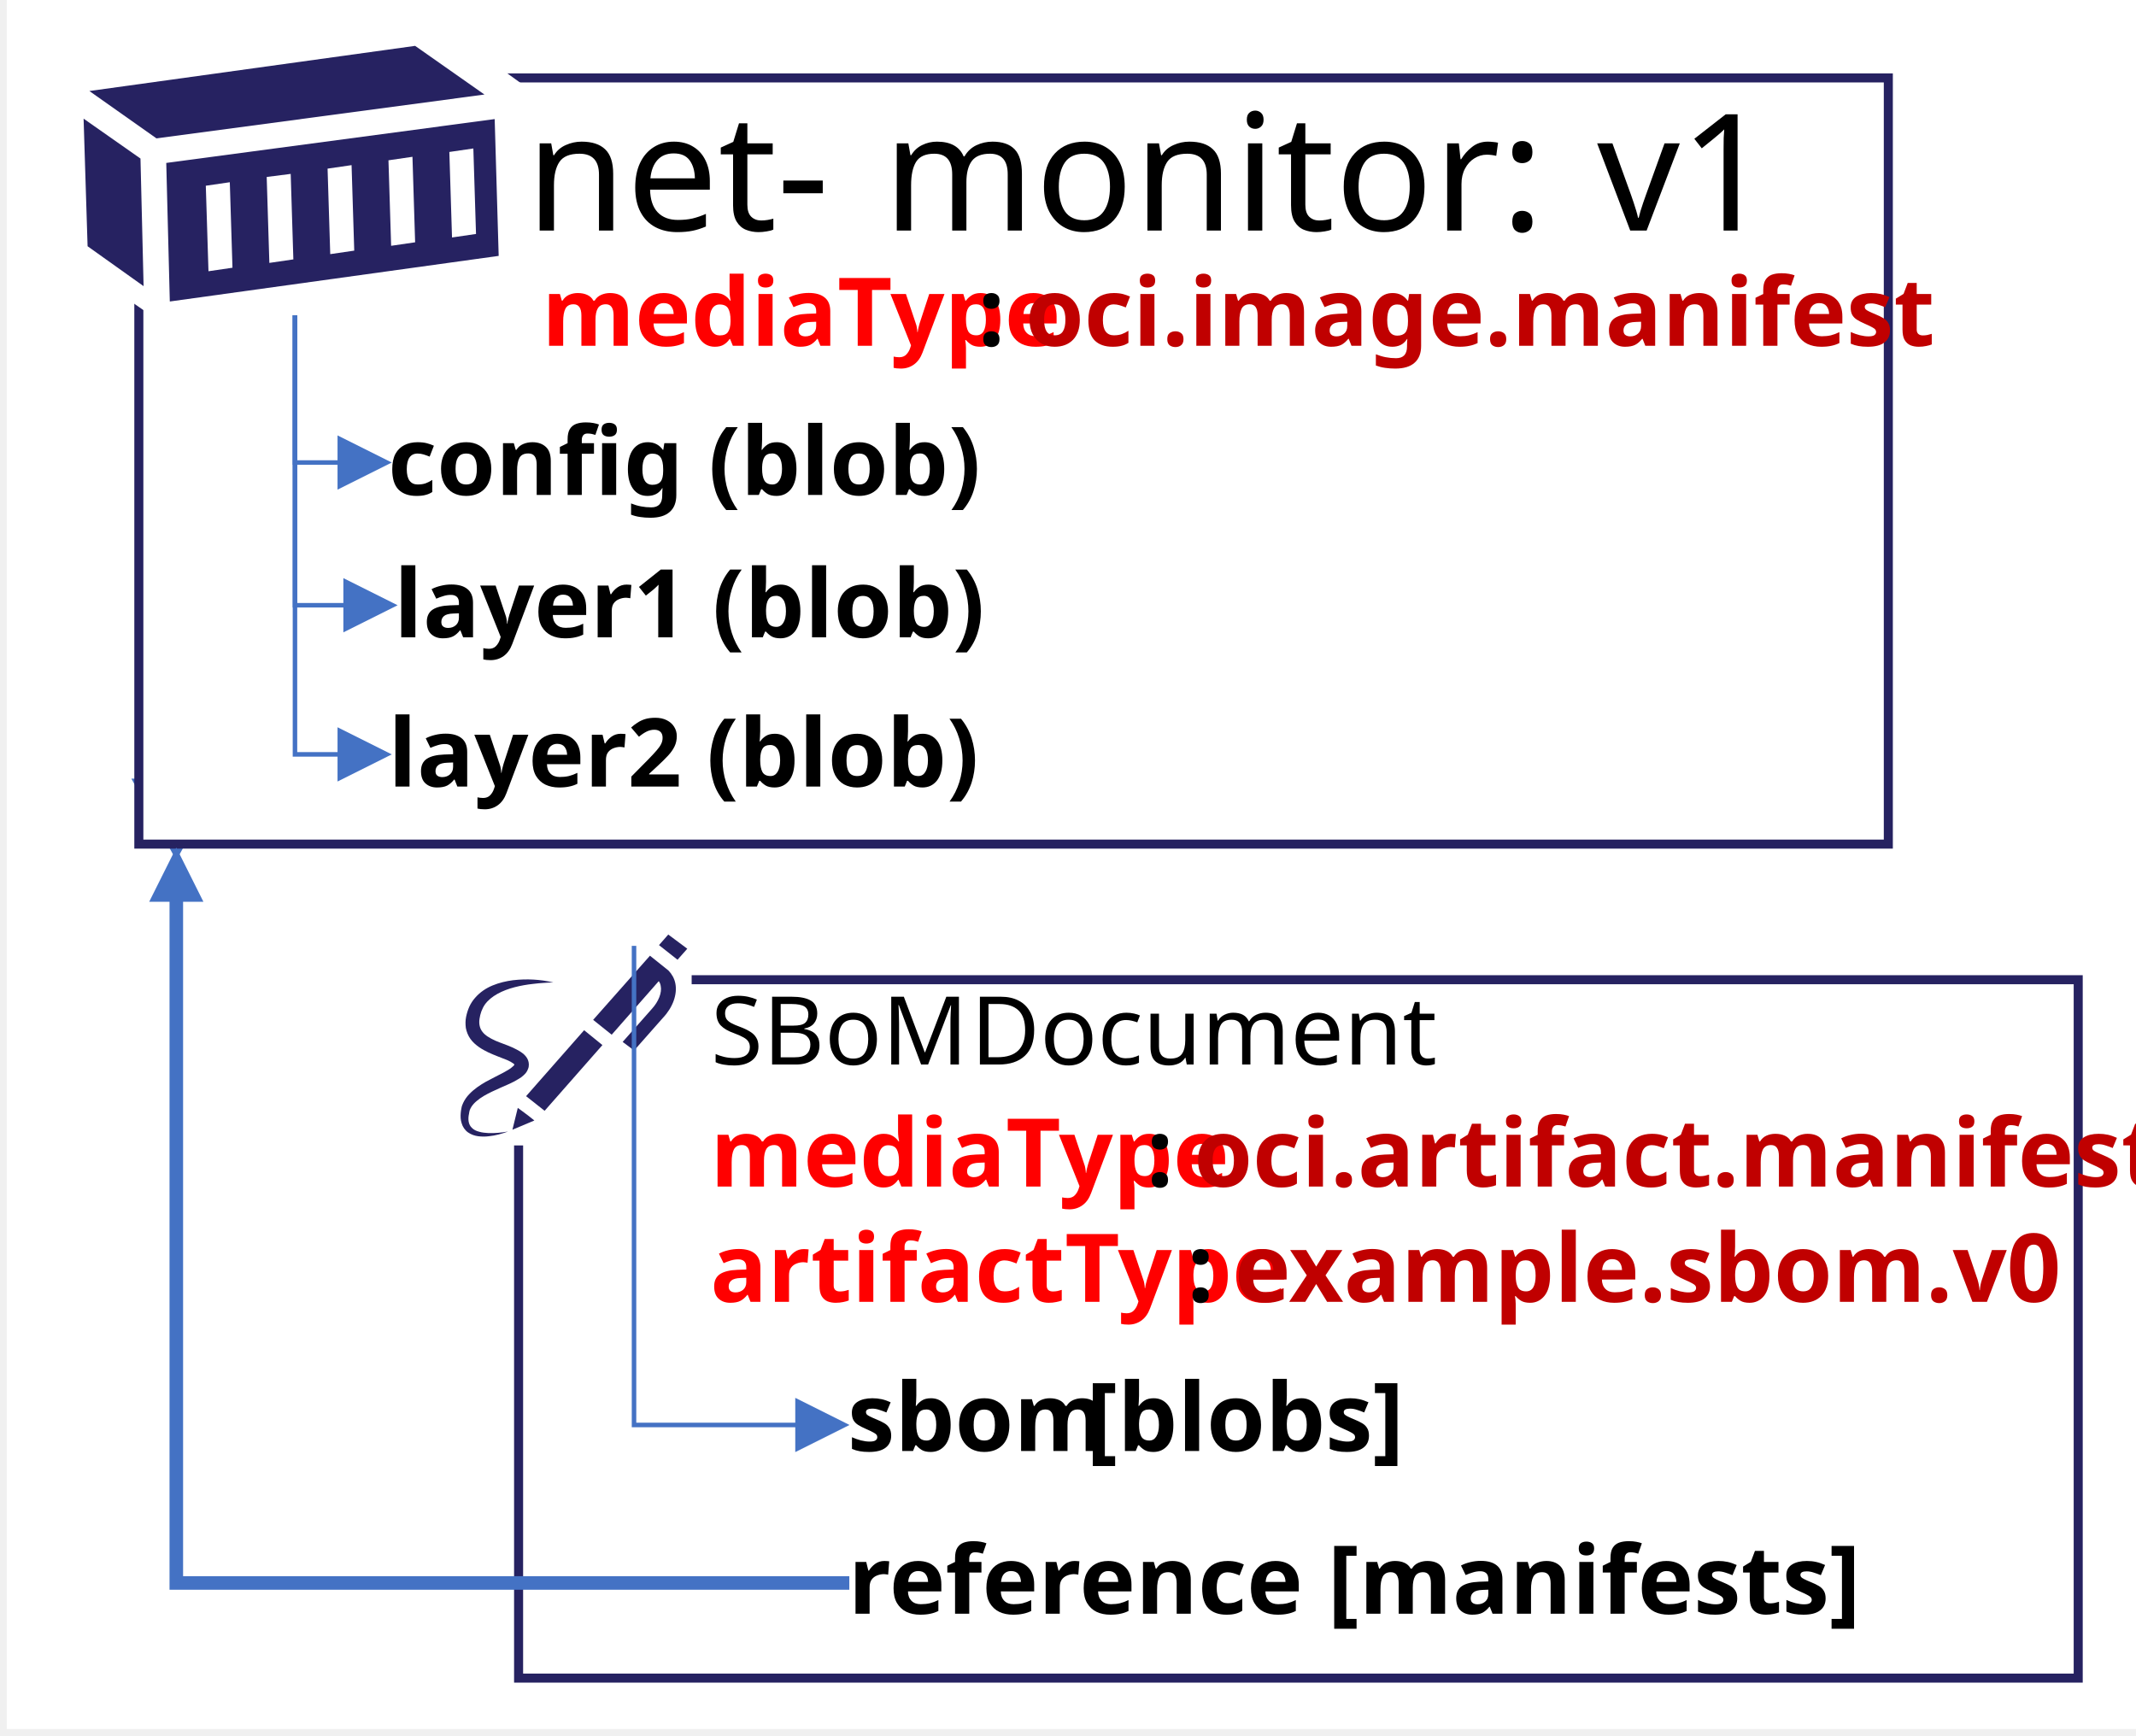
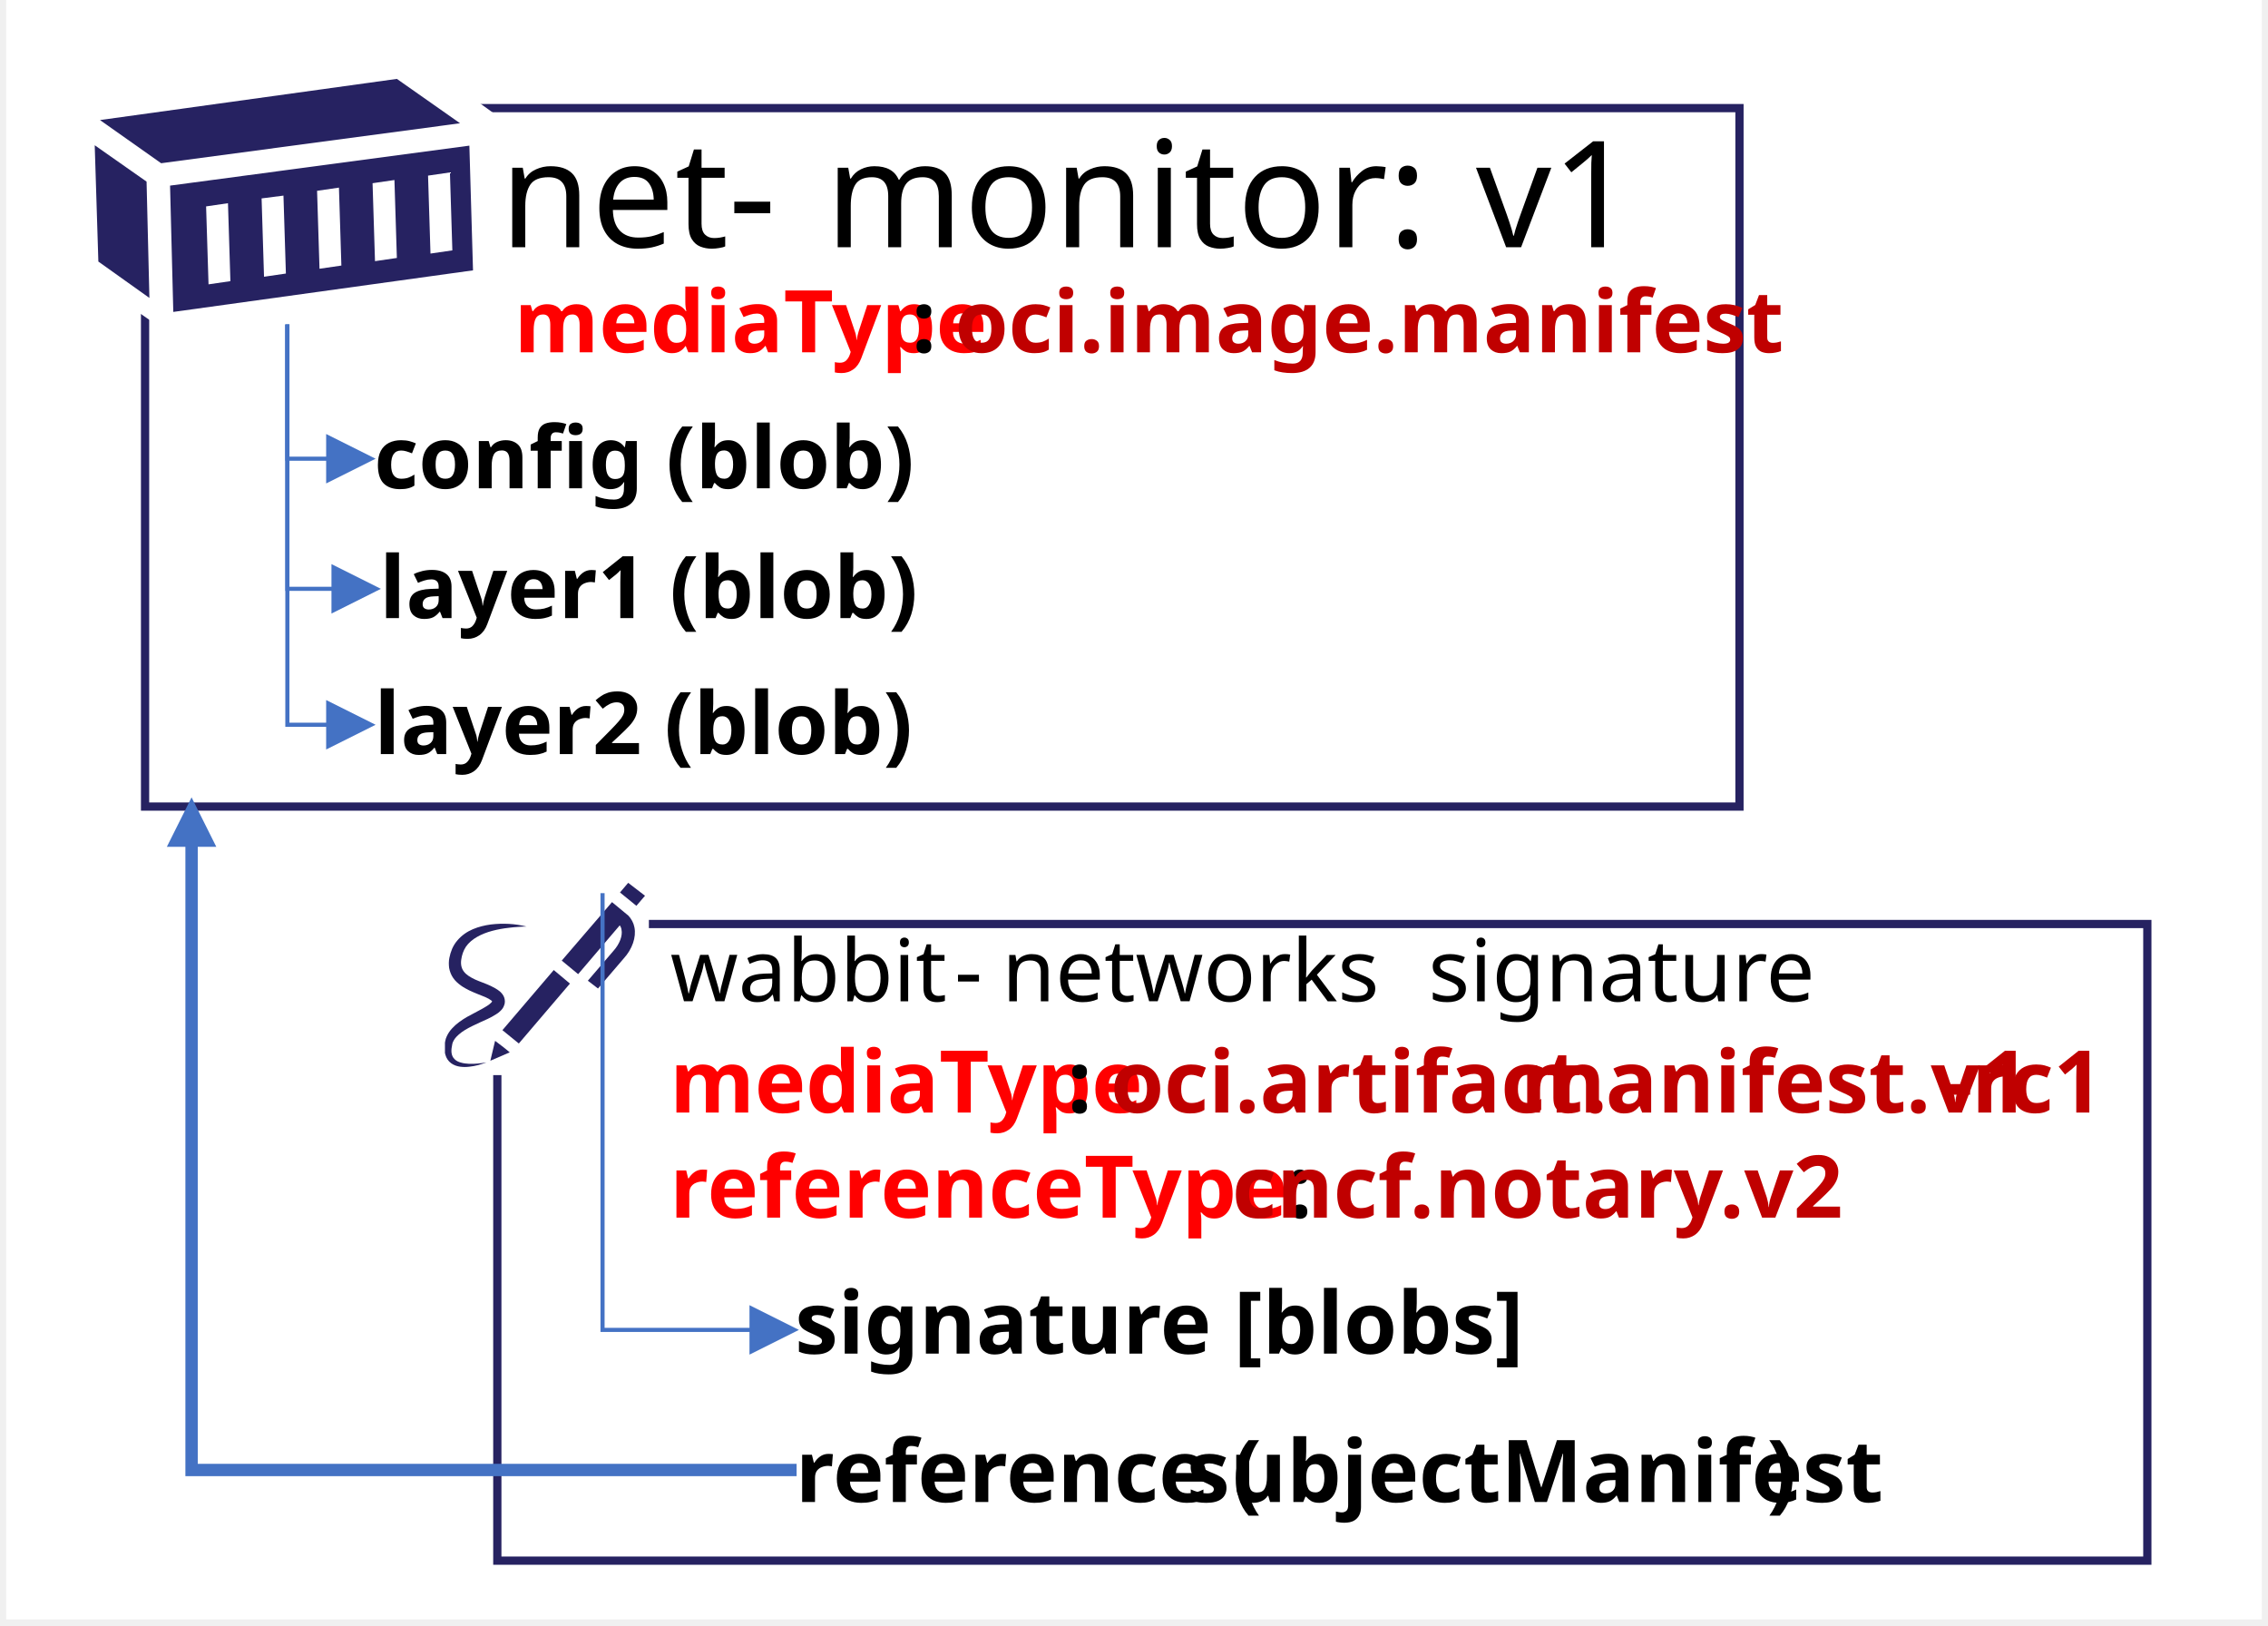
- <svg xmlns="http://www.w3.org/2000/svg" width="315" height="256" overflow="hidden">
+ <svg xmlns="http://www.w3.org/2000/svg" width="367" height="263" overflow="hidden">
  <defs>
    <clipPath id="clip0">
-       <rect x="557" y="303" width="315" height="256" />
+       <rect x="503" y="20" width="367" height="263" />
    </clipPath>
    <clipPath id="clip1">
-       <rect x="569" y="307" width="62" height="42" />
+       <rect x="518" y="30" width="62" height="42" />
    </clipPath>
    <clipPath id="clip2">
-       <rect x="569" y="307" width="62" height="42" />
+       <rect x="518" y="30" width="62" height="42" />
    </clipPath>
    <clipPath id="clip3">
-       <rect x="569" y="297" width="62" height="62" />
+       <rect x="518" y="20" width="62" height="62" />
    </clipPath>
    <clipPath id="clip4">
-       <rect x="625" y="440" width="34" height="33" />
+       <rect x="575" y="162" width="33" height="33" />
    </clipPath>
    <clipPath id="clip5">
-       <rect x="625" y="440" width="34" height="33" />
+       <rect x="575" y="162" width="33" height="33" />
    </clipPath>
    <clipPath id="clip6">
-       <rect x="624" y="440" width="36" height="33" />
+       <rect x="574" y="162" width="35" height="33" />
    </clipPath>
    <clipPath id="clip7">
-       <rect x="624" y="440" width="36" height="33" />
+       <rect x="574" y="162" width="35" height="33" />
    </clipPath>
    <clipPath id="clip8">
-       <rect x="624" y="440" width="35" height="33" />
+       <rect x="574" y="162" width="34" height="33" />
    </clipPath>
    <clipPath id="clip9">
-       <rect x="624" y="440" width="35" height="33" />
+       <rect x="574" y="162" width="34" height="33" />
    </clipPath>
    <clipPath id="clip10">
-       <rect x="624" y="440" width="35" height="33" />
+       <rect x="574" y="162" width="34" height="33" />
    </clipPath>
    <clipPath id="clip11">
-       <rect x="624" y="440" width="35" height="33" />
+       <rect x="574" y="162" width="34" height="33" />
    </clipPath>
  </defs>
-   <g clip-path="url(#clip0)" transform="translate(-557 -303)">
-     <rect x="558" y="303" width="314" height="255" fill="#FFFFFF" />
-     <path d="M588.5 418.5 583 428.5 577.5 418.5Z" stroke="#4472C4" stroke-width="1.333" stroke-miterlimit="8" fill="none" fill-rule="evenodd" />
-     <path d="M577.475 314.492 835.475 314.492 835.475 427.492 577.475 427.492Z" stroke="#262261" stroke-width="1.333" stroke-miterlimit="8" fill="#FFFFFF" fill-rule="evenodd" />
-     <text font-family="Consolas,Consolas_MSFontService,sans-serif" font-weight="400" font-size="24" transform="translate(634.536 337)">net-<tspan font-size="24" x="52.667" y="0">monitor:</tspan>
+   <g clip-path="url(#clip0)" transform="translate(-503 -20)">
+     <rect x="504" y="20" width="365" height="262" fill="#FFFFFF" />
+     <path d="M526.475 37.492 784.475 37.492 784.475 150.492 526.475 150.492Z" stroke="#262261" stroke-width="1.333" stroke-miterlimit="8" fill="#FFFFFF" fill-rule="evenodd" />
+     <text font-family="Consolas,Consolas_MSFontService,sans-serif" font-weight="400" font-size="24" transform="translate(583.842 60)">net-<tspan font-size="24" x="52.667" y="0">monitor:</tspan>
      <tspan font-size="24" x="158" y="0">v1</tspan>
    </text>
-     <path d="M622.349 306.992 635.438 316.436C635.621 324.886 635.793 333.335 635.977 341.785L578.523 348.992 567.031 341.039C566.848 332.424 567.203 322.815 567.031 314.199L622.349 306.992Z" fill="#FFFFFF" fill-rule="evenodd" />
+     <path d="M571.349 29.992 584.438 39.436C584.621 47.886 584.793 56.335 584.977 64.785L527.523 71.992 516.031 64.04C515.848 55.425 516.203 45.815 516.031 37.2L571.349 29.992Z" fill="#FFFFFF" fill-rule="evenodd" />
    <g clip-path="url(#clip1)">
      <g clip-path="url(#clip2)">
        <g clip-path="url(#clip3)">
-           <path d="M60.724 43.328 60.142 23.151 12.352 29.618 12.869 50.053 60.724 43.328ZM57.038 27.484 57.426 40.094 53.934 40.612 53.545 28.001 57.038 27.484ZM48.178 28.713 48.566 41.323 45.074 41.84 44.686 29.23 48.178 28.713ZM39.318 29.942 39.706 42.552 36.214 43.069 35.826 30.459 39.318 29.942ZM30.459 31.235 30.847 43.845 27.355 44.362 26.967 31.688 30.459 31.235ZM21.599 32.464 21.987 45.074 18.495 45.591 18.107 32.981 21.599 32.464Z" fill="#262261" transform="matrix(1.01346 0 0 1 569 297.412)" />
-           <path d="M0.905 41.905 9.054 47.79 8.601 28.971 0.323 23.087Z" fill="#262261" transform="matrix(1.01346 0 0 1 569 297.412)" />
-           <path d="M58.654 19.53 48.566 12.352 1.164 19.012 10.929 25.997Z" fill="#262261" transform="matrix(1.01346 0 0 1 569 297.412)" />
+           <path d="M60.724 43.328 60.142 23.151 12.352 29.618 12.869 50.053 60.724 43.328ZM57.038 27.484 57.426 40.094 53.934 40.612 53.545 28.001 57.038 27.484ZM48.178 28.713 48.566 41.323 45.074 41.84 44.686 29.23 48.178 28.713ZM39.318 29.942 39.706 42.552 36.214 43.069 35.826 30.459 39.318 29.942ZM30.459 31.235 30.847 43.845 27.355 44.362 26.967 31.688 30.459 31.235ZM21.599 32.464 21.987 45.074 18.495 45.591 18.107 32.981 21.599 32.464Z" fill="#262261" transform="matrix(1.01346 0 0 1 518 20.4118)" />
+           <path d="M0.905 41.905 9.054 47.79 8.601 28.971 0.323 23.087Z" fill="#262261" transform="matrix(1.01346 0 0 1 518 20.4118)" />
+           <path d="M58.654 19.53 48.566 12.352 1.164 19.012 10.929 25.997Z" fill="#262261" transform="matrix(1.01346 0 0 1 518 20.4118)" />
        </g>
      </g>
    </g>
-     <text font-family="Calibri,Calibri_MSFontService,sans-serif" font-weight="700" font-size="14" transform="translate(615.081 397)">layer1 (blob)<tspan font-size="14" x="-0.86" y="22">layer2 (blob)</tspan>
+     <text font-family="Calibri,Calibri_MSFontService,sans-serif" font-weight="700" font-size="14" transform="translate(564.387 120)">layer1 (blob)<tspan font-size="14" x="-0.86" y="22">layer2 (blob)</tspan>
    </text>
-     <path d="M608.97 392.597 600.167 392.597 600.167 349.5 600.833 349.5 600.833 392.264 600.5 391.93 608.97 391.93ZM607.637 388.264 615.637 392.264 607.637 396.264Z" fill="#4472C4" />
-     <path d="M608.11 414.592 600.167 414.592 600.167 349.5 600.833 349.5 600.833 414.259 600.5 413.925 608.11 413.925ZM606.777 410.259 614.777 414.259 606.777 418.259Z" fill="#4472C4" />
-     <text font-family="Calibri,Calibri_MSFontService,sans-serif" font-weight="700" font-size="14" transform="translate(614.221 376)">config (blob)</text>
-     <path d="M608.11 371.548 600.167 371.548 600.167 349.5 600.833 349.5 600.833 371.215 600.5 370.881 608.11 370.881ZM606.777 367.215 614.777 371.215 606.777 375.215Z" fill="#4472C4" />
-     <text fill="#FF0000" font-family="Calibri,Calibri_MSFontService,sans-serif" font-weight="700" font-size="14" transform="translate(636.88 354)">mediaType<tspan fill="#000000" font-size="14" x="64.333" y="0">: </tspan>
+     <path d="M557.97 115.597 549.167 115.597 549.167 72.5 549.833 72.5 549.833 115.264 549.5 114.93 557.97 114.93ZM556.637 111.264 564.637 115.264 556.637 119.264Z" fill="#4472C4" />
+     <path d="M557.11 137.592 549.167 137.592 549.167 72.5 549.833 72.5 549.833 137.259 549.5 136.925 557.11 136.925ZM555.777 133.259 563.777 137.259 555.777 141.259Z" fill="#4472C4" />
+     <text font-family="Calibri,Calibri_MSFontService,sans-serif" font-weight="700" font-size="14" transform="translate(563.527 99)">config (blob)</text>
+     <path d="M557.11 94.548 549.167 94.548 549.167 72.5 549.833 72.5 549.833 94.215 549.5 93.881 557.11 93.881ZM555.777 90.215 563.777 94.215 555.777 98.215Z" fill="#4472C4" />
+     <text fill="#FF0000" font-family="Calibri,Calibri_MSFontService,sans-serif" font-weight="700" font-size="14" transform="translate(586.185 77)">mediaType<tspan fill="#000000" font-size="14" x="64.333" y="0">: </tspan>
      <tspan fill="#C00000" font-size="14" x="71.333" y="0">oci.image.manifest</tspan>
    </text>
-     <path d="M633.478 447.493 863.478 447.493 863.478 550.493 633.478 550.493Z" stroke="#262261" stroke-width="1.333" stroke-miterlimit="8" fill="#FFFFFF" fill-rule="evenodd" />
+     <path d="M583.474 169.493 850.474 169.493 850.474 272.493 583.474 272.493Z" stroke="#262261" stroke-width="1.333" stroke-miterlimit="8" fill="#FFFFFF" fill-rule="evenodd" />
    <g clip-path="url(#clip4)">
      <g clip-path="url(#clip5)">
        <g clip-path="url(#clip6)">
          <g clip-path="url(#clip7)">
-             <path d="M183.097 267.726 217.161 267.726 217.161 299.661 183.097 299.661Z" fill="#FFFFFF" transform="matrix(1.03099 0 0 1 435.668 172.274)" />
+             <path d="M183.097 267.726 217.161 267.726 217.161 299.661 183.097 299.661Z" fill="#FFFFFF" transform="matrix(1.00067 0 0 1 391.237 -105.726)" />
            <g clip-path="url(#clip8)">
              <g clip-path="url(#clip9)">
                <g clip-path="url(#clip10)">
                  <g clip-path="url(#clip11)">
-                     <path d="M19.754 16.335 17.264 14.143 9.363 23.871 11.886 26.029Z" fill="#262261" transform="matrix(1.08327 0 0 1 624.44 440.796)" />
-                     <path d="M9.562 26.66 8.234 25.598 7.503 28.818 10.491 27.457Z" fill="#262261" transform="matrix(1.08327 0 0 1 624.44 440.796)" />
-                     <path d="M27.457 1.594 29.98 3.752 31.308 2.125 28.718 0.033Z" fill="#262261" transform="matrix(1.08327 0 0 1 624.44 440.796)" />
-                     <path d="M22.51 15.87 24.07 17.131 28.021 12.284C29.349 10.757 29.98 8.831 29.681 7.238 29.549 6.507 29.216 5.877 28.752 5.345L26.228 3.154 18.493 12.616 21.016 14.807 27.424 6.906C27.556 7.105 27.656 7.337 27.689 7.603 27.888 8.599 27.39 9.927 26.494 10.989L22.51 15.87Z" fill="#262261" transform="matrix(1.08327 0 0 1 624.44 440.796)" />
-                     <path d="M1.693 25.93C1.76 25.764 1.826 25.598 1.926 25.432 2.125 25.1 2.357 24.834 2.656 24.568 3.22 24.037 3.951 23.605 4.714 23.207 5.478 22.809 6.275 22.444 7.105 22.045 7.503 21.846 7.935 21.613 8.367 21.315 8.599 21.182 8.798 21.016 9.03 20.784 9.263 20.551 9.495 20.285 9.628 19.854 9.794 19.456 9.761 18.924 9.628 18.559 9.495 18.161 9.23 17.862 8.997 17.629 8.499 17.198 8.034 16.965 7.603 16.733 6.74 16.301 5.91 16.036 5.146 15.671 4.416 15.305 3.785 14.907 3.42 14.376 3.054 13.878 2.922 13.214 3.021 12.483 3.121 11.72 3.353 10.989 3.752 10.358 4.582 9.097 6.142 8.267 7.802 7.802 8.632 7.57 9.495 7.404 10.392 7.304 10.823 7.238 11.288 7.204 11.72 7.171 12.151 7.138 12.616 7.105 13.081 7.105 11.288 6.64 9.429 6.54 7.57 6.773 6.64 6.906 5.71 7.138 4.814 7.537 3.918 7.935 3.088 8.533 2.424 9.363 2.092 9.761 1.826 10.226 1.627 10.691 1.428 11.188 1.295 11.653 1.195 12.185 1.096 12.716 1.096 13.247 1.162 13.811 1.262 14.376 1.461 14.94 1.793 15.438 2.125 15.936 2.523 16.301 2.955 16.634 3.386 16.965 3.818 17.198 4.25 17.43 5.113 17.862 5.976 18.194 6.74 18.526 7.105 18.692 7.437 18.891 7.636 19.057 7.736 19.123 7.769 19.19 7.769 19.223 7.769 19.256 7.769 19.223 7.769 19.223 7.769 19.223 7.736 19.323 7.636 19.422 7.537 19.522 7.404 19.621 7.271 19.754 6.972 19.987 6.607 20.186 6.242 20.418 5.478 20.85 4.681 21.282 3.884 21.746 3.088 22.244 2.291 22.809 1.627 23.572 1.295 23.938 0.996 24.402 0.797 24.867 0.697 25.1 0.598 25.365 0.564 25.631 0.498 25.896 0.498 26.129 0.465 26.361 0.432 26.859 0.432 27.357 0.598 27.888 0.73 28.386 1.029 28.884 1.461 29.216 1.892 29.549 2.39 29.714 2.855 29.781 3.353 29.847 3.818 29.847 4.283 29.781 5.212 29.681 6.076 29.416 6.906 29.084 6.009 29.25 5.113 29.349 4.25 29.316 3.818 29.283 3.386 29.25 2.988 29.117 2.59 29.017 2.224 28.818 1.992 28.552 1.494 28.054 1.428 27.258 1.594 26.461 1.594 26.328 1.66 26.096 1.693 25.93Z" fill="#262261" transform="matrix(1.08327 0 0 1 624.44 440.796)" />
+                     <path d="M19.754 16.335 17.264 14.143 9.363 23.871 11.886 26.029Z" fill="#262261" transform="matrix(1.05141 0 0 1 574.456 162.796)" />
+                     <path d="M9.562 26.66 8.234 25.598 7.503 28.818 10.491 27.457Z" fill="#262261" transform="matrix(1.05141 0 0 1 574.456 162.796)" />
+                     <path d="M27.457 1.594 29.98 3.752 31.308 2.125 28.718 0.033Z" fill="#262261" transform="matrix(1.05141 0 0 1 574.456 162.796)" />
+                     <path d="M22.51 15.87 24.07 17.131 28.021 12.284C29.349 10.757 29.98 8.831 29.681 7.238 29.549 6.507 29.216 5.877 28.752 5.345L26.228 3.154 18.493 12.616 21.016 14.807 27.424 6.906C27.556 7.105 27.656 7.337 27.689 7.603 27.888 8.599 27.39 9.927 26.494 10.989L22.51 15.87Z" fill="#262261" transform="matrix(1.05141 0 0 1 574.456 162.796)" />
+                     <path d="M1.693 25.93C1.76 25.764 1.826 25.598 1.926 25.432 2.125 25.1 2.357 24.834 2.656 24.568 3.22 24.037 3.951 23.605 4.714 23.207 5.478 22.809 6.275 22.444 7.105 22.045 7.503 21.846 7.935 21.613 8.367 21.315 8.599 21.182 8.798 21.016 9.03 20.784 9.263 20.551 9.495 20.285 9.628 19.854 9.794 19.456 9.761 18.924 9.628 18.559 9.495 18.161 9.23 17.862 8.997 17.629 8.499 17.198 8.034 16.965 7.603 16.733 6.74 16.301 5.91 16.036 5.146 15.671 4.416 15.305 3.785 14.907 3.42 14.376 3.054 13.878 2.922 13.214 3.021 12.483 3.121 11.72 3.353 10.989 3.752 10.358 4.582 9.097 6.142 8.267 7.802 7.802 8.632 7.57 9.495 7.404 10.392 7.304 10.823 7.238 11.288 7.204 11.72 7.171 12.151 7.138 12.616 7.105 13.081 7.105 11.288 6.64 9.429 6.54 7.57 6.773 6.64 6.906 5.71 7.138 4.814 7.537 3.918 7.935 3.088 8.533 2.424 9.363 2.092 9.761 1.826 10.226 1.627 10.691 1.428 11.188 1.295 11.653 1.195 12.185 1.096 12.716 1.096 13.247 1.162 13.811 1.262 14.376 1.461 14.94 1.793 15.438 2.125 15.936 2.523 16.301 2.955 16.634 3.386 16.965 3.818 17.198 4.25 17.43 5.113 17.862 5.976 18.194 6.74 18.526 7.105 18.692 7.437 18.891 7.636 19.057 7.736 19.123 7.769 19.19 7.769 19.223 7.769 19.256 7.769 19.223 7.769 19.223 7.769 19.223 7.736 19.323 7.636 19.422 7.537 19.522 7.404 19.621 7.271 19.754 6.972 19.987 6.607 20.186 6.242 20.418 5.478 20.85 4.681 21.282 3.884 21.746 3.088 22.244 2.291 22.809 1.627 23.572 1.295 23.938 0.996 24.402 0.797 24.867 0.697 25.1 0.598 25.365 0.564 25.631 0.498 25.896 0.498 26.129 0.465 26.361 0.432 26.859 0.432 27.357 0.598 27.888 0.73 28.386 1.029 28.884 1.461 29.216 1.892 29.549 2.39 29.714 2.855 29.781 3.353 29.847 3.818 29.847 4.283 29.781 5.212 29.681 6.076 29.416 6.906 29.084 6.009 29.25 5.113 29.349 4.25 29.316 3.818 29.283 3.386 29.25 2.988 29.117 2.59 29.017 2.224 28.818 1.992 28.552 1.494 28.054 1.428 27.258 1.594 26.461 1.594 26.328 1.66 26.096 1.693 25.93Z" fill="#262261" transform="matrix(1.05141 0 0 1 574.456 162.796)" />
                  </g>
                </g>
              </g>
            </g>
          </g>
        </g>
      </g>
    </g>
-     <text font-family="Consolas,Consolas_MSFontService,sans-serif" font-weight="400" font-size="14" transform="translate(661.818 460)">SBoM<tspan font-size="14" x="38.333" y="0">Document</tspan>
-       <tspan font-family="Calibri,Calibri_MSFontService,sans-serif" font-weight="700" font-size="14" x="20.184" y="57">sbom</tspan>
-       <tspan font-family="Calibri,Calibri_MSFontService,sans-serif" font-weight="700" font-size="14" x="55.35" y="57">[blobs]</tspan>
+     <text font-family="Consolas,Consolas_MSFontService,sans-serif" font-weight="400" font-size="14" transform="translate(611.458 182)">wabbit<tspan font-size="14" x="46" y="0">-</tspan>
+       <tspan font-size="14" x="53.667" y="0">networks </tspan>
+       <tspan font-size="14" x="122.667" y="0">signature</tspan>
+       <tspan font-family="Calibri,Calibri_MSFontService,sans-serif" font-weight="700" font-size="14" x="20.184" y="57">signature [blobs]</tspan>
    </text>
-     <path d="M675.612 513.493 650.167 513.493 650.167 442.5 650.833 442.5 650.833 513.16 650.5 512.826 675.612 512.826ZM674.279 509.16 682.279 513.16 674.279 517.16Z" fill="#4472C4" />
-     <text font-family="Calibri,Calibri_MSFontService,sans-serif" font-weight="700" font-size="14" transform="translate(682.071 541)">reference [manifests]<tspan fill="#FF0000" font-size="14" x="-20.342" y="-63">mediaType</tspan>
+     <path d="M625.612 235.493 600.167 235.493 600.167 164.5 600.833 164.5 600.833 235.16 600.5 234.826 625.612 234.826ZM624.279 231.16 632.279 235.16 624.279 239.16Z" fill="#4472C4" />
+     <text font-family="Calibri,Calibri_MSFontService,sans-serif" font-weight="700" font-size="14" transform="translate(631.71 263)">reference (<tspan font-size="14" x="63.333" y="0">subjectManifest</tspan>
+       <tspan font-size="14" x="157.167" y="0">)</tspan>
+       <tspan fill="#FF0000" font-size="14" x="-20.342" y="-63">mediaType</tspan>
      <tspan font-size="14" x="43.991" y="-63">: </tspan>
-       <tspan fill="#C00000" font-size="14" x="50.991" y="-63">oci.artifact.manifest</tspan>
-       <tspan fill="#FF0000" font-size="14" x="-20.342" y="-46">artifactType</tspan>
-       <tspan font-size="14" x="49.991" y="-46">: </tspan>
-       <tspan fill="#C00000" font-size="14" x="56.991" y="-46">example.sbom.v0</tspan>
+       <tspan fill="#C00000" font-size="14" x="50.991" y="-63">oci.artifact.</tspan>
+       <tspan fill="#C00000" font-size="14" x="117.325" y="-63">manifest.v1</tspan>
+       <tspan fill="#C00000" font-size="14" x="185.991" y="-63">-</tspan>
+       <tspan fill="#C00000" font-size="14" x="190.325" y="-63">rc1</tspan>
+       <tspan fill="#FF0000" font-size="14" x="-20.342" y="-46">referenceType</tspan>: <tspan fill="#C00000" font-size="14" x="70.658" y="-46">cncf.notary.v2</tspan>
    </text>
-     <path d="M682.251 537.459 582 537.459 582 434.667 584 434.667 584 536.459 583 535.459 682.251 535.459ZM579 436 583 428 587 436Z" fill="#4472C4" />
+     <path d="M631.904 258.825 533 258.825 533 155.667 535 155.667 535 257.825 534 256.825 631.904 256.825ZM530 157 534 149 538 157Z" fill="#4472C4" />
  </g>
</svg>
